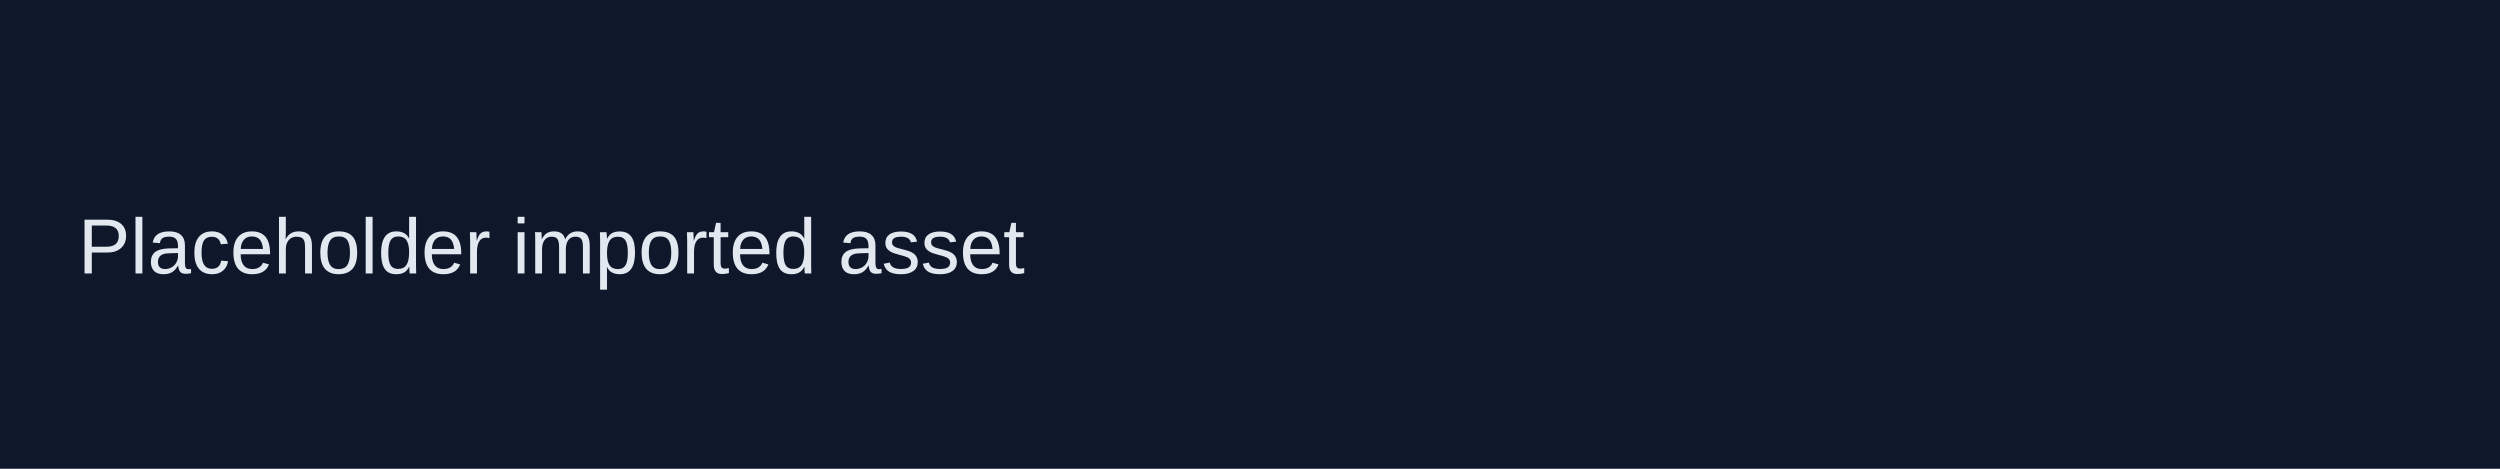
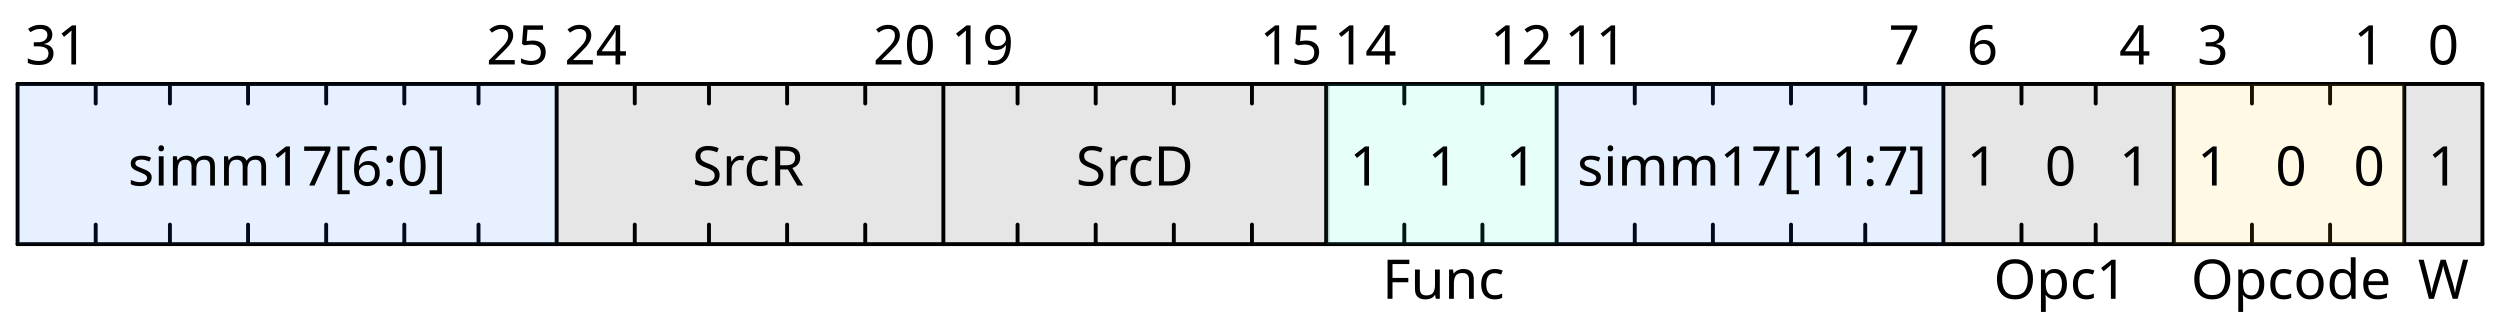
- <svg xmlns="http://www.w3.org/2000/svg" width="640" height="120" viewBox="0 0 640 120">
-   <rect width="640" height="120" fill="#0f172a" />
-   <text x="20" y="70" fill="#e2e8f0" font-family="Arial, sans-serif" font-size="20">Placeholder imported asset</text>
+ <svg xmlns="http://www.w3.org/2000/svg" width="640" height="80" viewBox="0 0 640 80">
+   <g transform="translate(0.5,0.5)" text-anchor="middle" font-size="14" font-family="sans-serif" font-weight="normal">
+     <g transform="translate(4,21)">
+       <g stroke="black" stroke-width="1" stroke-linecap="round">
+         <line x2="631" />
+         <line y2="41" />
+         <line x2="631" y1="41" y2="41" />
+         <line x1="631" x2="631" y2="41" />
+         <line x1="611" x2="611" y2="41" />
+         <line x1="592" x2="592" y2="5" />
+         <line x1="592" x2="592" y1="41" y2="36" />
+         <line x1="572" x2="572" y2="5" />
+         <line x1="572" x2="572" y1="41" y2="36" />
+         <line x1="552" x2="552" y2="41" />
+         <line x1="532" x2="532" y2="5" />
+         <line x1="532" x2="532" y1="41" y2="36" />
+         <line x1="513" x2="513" y2="5" />
+         <line x1="513" x2="513" y1="41" y2="36" />
+         <line x1="493" x2="493" y2="41" />
+         <line x1="473" x2="473" y2="5" />
+         <line x1="473" x2="473" y1="41" y2="36" />
+         <line x1="454" x2="454" y2="5" />
+         <line x1="454" x2="454" y1="41" y2="36" />
+         <line x1="434" x2="434" y2="5" />
+         <line x1="434" x2="434" y1="41" y2="36" />
+         <line x1="414" x2="414" y2="5" />
+         <line x1="414" x2="414" y1="41" y2="36" />
+         <line x1="394" x2="394" y2="41" />
+         <line x1="375" x2="375" y2="5" />
+         <line x1="375" x2="375" y1="41" y2="36" />
+         <line x1="355" x2="355" y2="5" />
+         <line x1="355" x2="355" y1="41" y2="36" />
+         <line x1="335" x2="335" y2="41" />
+         <line x1="316" x2="316" y2="5" />
+         <line x1="316" x2="316" y1="41" y2="36" />
+         <line x1="296" x2="296" y2="5" />
+         <line x1="296" x2="296" y1="41" y2="36" />
+         <line x1="276" x2="276" y2="5" />
+         <line x1="276" x2="276" y1="41" y2="36" />
+         <line x1="256" x2="256" y2="5" />
+         <line x1="256" x2="256" y1="41" y2="36" />
+         <line x1="237" x2="237" y2="41" />
+         <line x1="217" x2="217" y2="5" />
+         <line x1="217" x2="217" y1="41" y2="36" />
+         <line x1="197" x2="197" y2="5" />
+         <line x1="197" x2="197" y1="41" y2="36" />
+         <line x1="177" x2="177" y2="5" />
+         <line x1="177" x2="177" y1="41" y2="36" />
+         <line x1="158" x2="158" y2="5" />
+         <line x1="158" x2="158" y1="41" y2="36" />
+         <line x1="138" x2="138" y2="41" />
+         <line x1="118" x2="118" y2="5" />
+         <line x1="118" x2="118" y1="41" y2="36" />
+         <line x1="99" x2="99" y2="5" />
+         <line x1="99" x2="99" y1="41" y2="36" />
+         <line x1="79" x2="79" y2="5" />
+         <line x1="79" x2="79" y1="41" y2="36" />
+         <line x1="59" x2="59" y2="5" />
+         <line x1="59" x2="59" y1="41" y2="36" />
+         <line x1="39" x2="39" y2="5" />
+         <line x1="39" x2="39" y1="41" y2="36" />
+         <line x1="20" x2="20" y2="5" />
+         <line x1="20" x2="20" y1="41" y2="36" />
+       </g>
+       <g>
+         <g>
+           <rect x="611" width="20" height="41" field="1" style="fill-opacity:0.1" />
+           <rect x="552" width="59" height="41" field="4" style="fill-opacity:0.1;fill:#ffbf00" />
+           <rect x="493" width="59" height="41" field="5" style="fill-opacity:0.1" />
+           <rect x="394" width="99" height="41" field="simm17[11:7]" style="fill-opacity:0.1;fill:#006aff" />
+           <rect x="335" width="59" height="41" field="7" style="fill-opacity:0.1;fill:#00ffd5" />
+           <rect x="237" width="99" height="41" field="SrcD" style="fill-opacity:0.1" />
+           <rect x="138" width="99" height="41" field="SrcR" style="fill-opacity:0.1" />
+           <rect width="138" height="41" field="simm17[6:0]" style="fill-opacity:0.1;fill:#006aff" />
+         </g>
+         <g transform="translate(10,-11)">
+           <g transform="translate(611)">
+             <text y="6">0</text>
+           </g>
+           <g transform="translate(592)">
+             <text y="6">1</text>
+           </g>
+           <g transform="translate(552)">
+             <text y="6">3</text>
+           </g>
+           <g transform="translate(532)">
+             <text y="6">4</text>
+           </g>
+           <g transform="translate(493)">
+             <text y="6">6</text>
+           </g>
+           <g transform="translate(473)">
+             <text y="6">7</text>
+           </g>
+           <g transform="translate(394)">
+             <text y="6">11</text>
+           </g>
+           <g transform="translate(375)">
+             <text y="6">12</text>
+           </g>
+           <g transform="translate(335)">
+             <text y="6">14</text>
+           </g>
+           <g transform="translate(316)">
+             <text y="6">15</text>
+           </g>
+           <g transform="translate(237)">
+             <text y="6">19</text>
+           </g>
+           <g transform="translate(217)">
+             <text y="6">20</text>
+           </g>
+           <g transform="translate(138)">
+             <text y="6">24</text>
+           </g>
+           <g transform="translate(118)">
+             <text y="6">25</text>
+           </g>
+           <g transform="translate(0)">
+             <text y="6">31</text>
+           </g>
+         </g>
+         <g transform="translate(10,20)">
+           <g>
+             <g transform="translate(611)">
+               <text y="6">1</text>
+             </g>
+           </g>
+           <g>
+             <g transform="translate(592)">
+               <text y="6">0</text>
+             </g>
+             <g transform="translate(572)">
+               <text y="6">0</text>
+             </g>
+             <g transform="translate(552)">
+               <text y="6">1</text>
+             </g>
+           </g>
+           <g>
+             <g transform="translate(532)">
+               <text y="6">1</text>
+             </g>
+             <g transform="translate(513)">
+               <text y="6">0</text>
+             </g>
+             <g transform="translate(493)">
+               <text y="6">1</text>
+             </g>
+           </g>
+           <g transform="translate(434)">
+             <text y="6">
+               <tspan>simm17[11:7]</tspan>
+             </text>
+           </g>
+           <g>
+             <g transform="translate(375)">
+               <text y="6">1</text>
+             </g>
+             <g transform="translate(355)">
+               <text y="6">1</text>
+             </g>
+             <g transform="translate(335)">
+               <text y="6">1</text>
+             </g>
+           </g>
+           <g transform="translate(276)">
+             <text y="6">
+               <tspan>SrcD</tspan>
+             </text>
+           </g>
+           <g transform="translate(177)">
+             <text y="6">
+               <tspan>SrcR</tspan>
+             </text>
+           </g>
+           <g transform="translate(59)">
+             <text y="6">
+               <tspan>simm17[6:0]</tspan>
+             </text>
+           </g>
+         </g>
+         <g transform="translate(10,49)">
+           <g transform="translate(611)">
+             <text y="6">
+               <tspan>W</tspan>
+             </text>
+           </g>
+           <g transform="translate(572)">
+             <text y="6">
+               <tspan>Opcode</tspan>
+             </text>
+           </g>
+           <g transform="translate(513)">
+             <text y="6">
+               <tspan>Opc1</tspan>
+             </text>
+           </g>
+           <g transform="translate(355)">
+             <text y="6">
+               <tspan>Func</tspan>
+             </text>
+           </g>
+         </g>
+       </g>
+     </g>
+   </g>
</svg>
